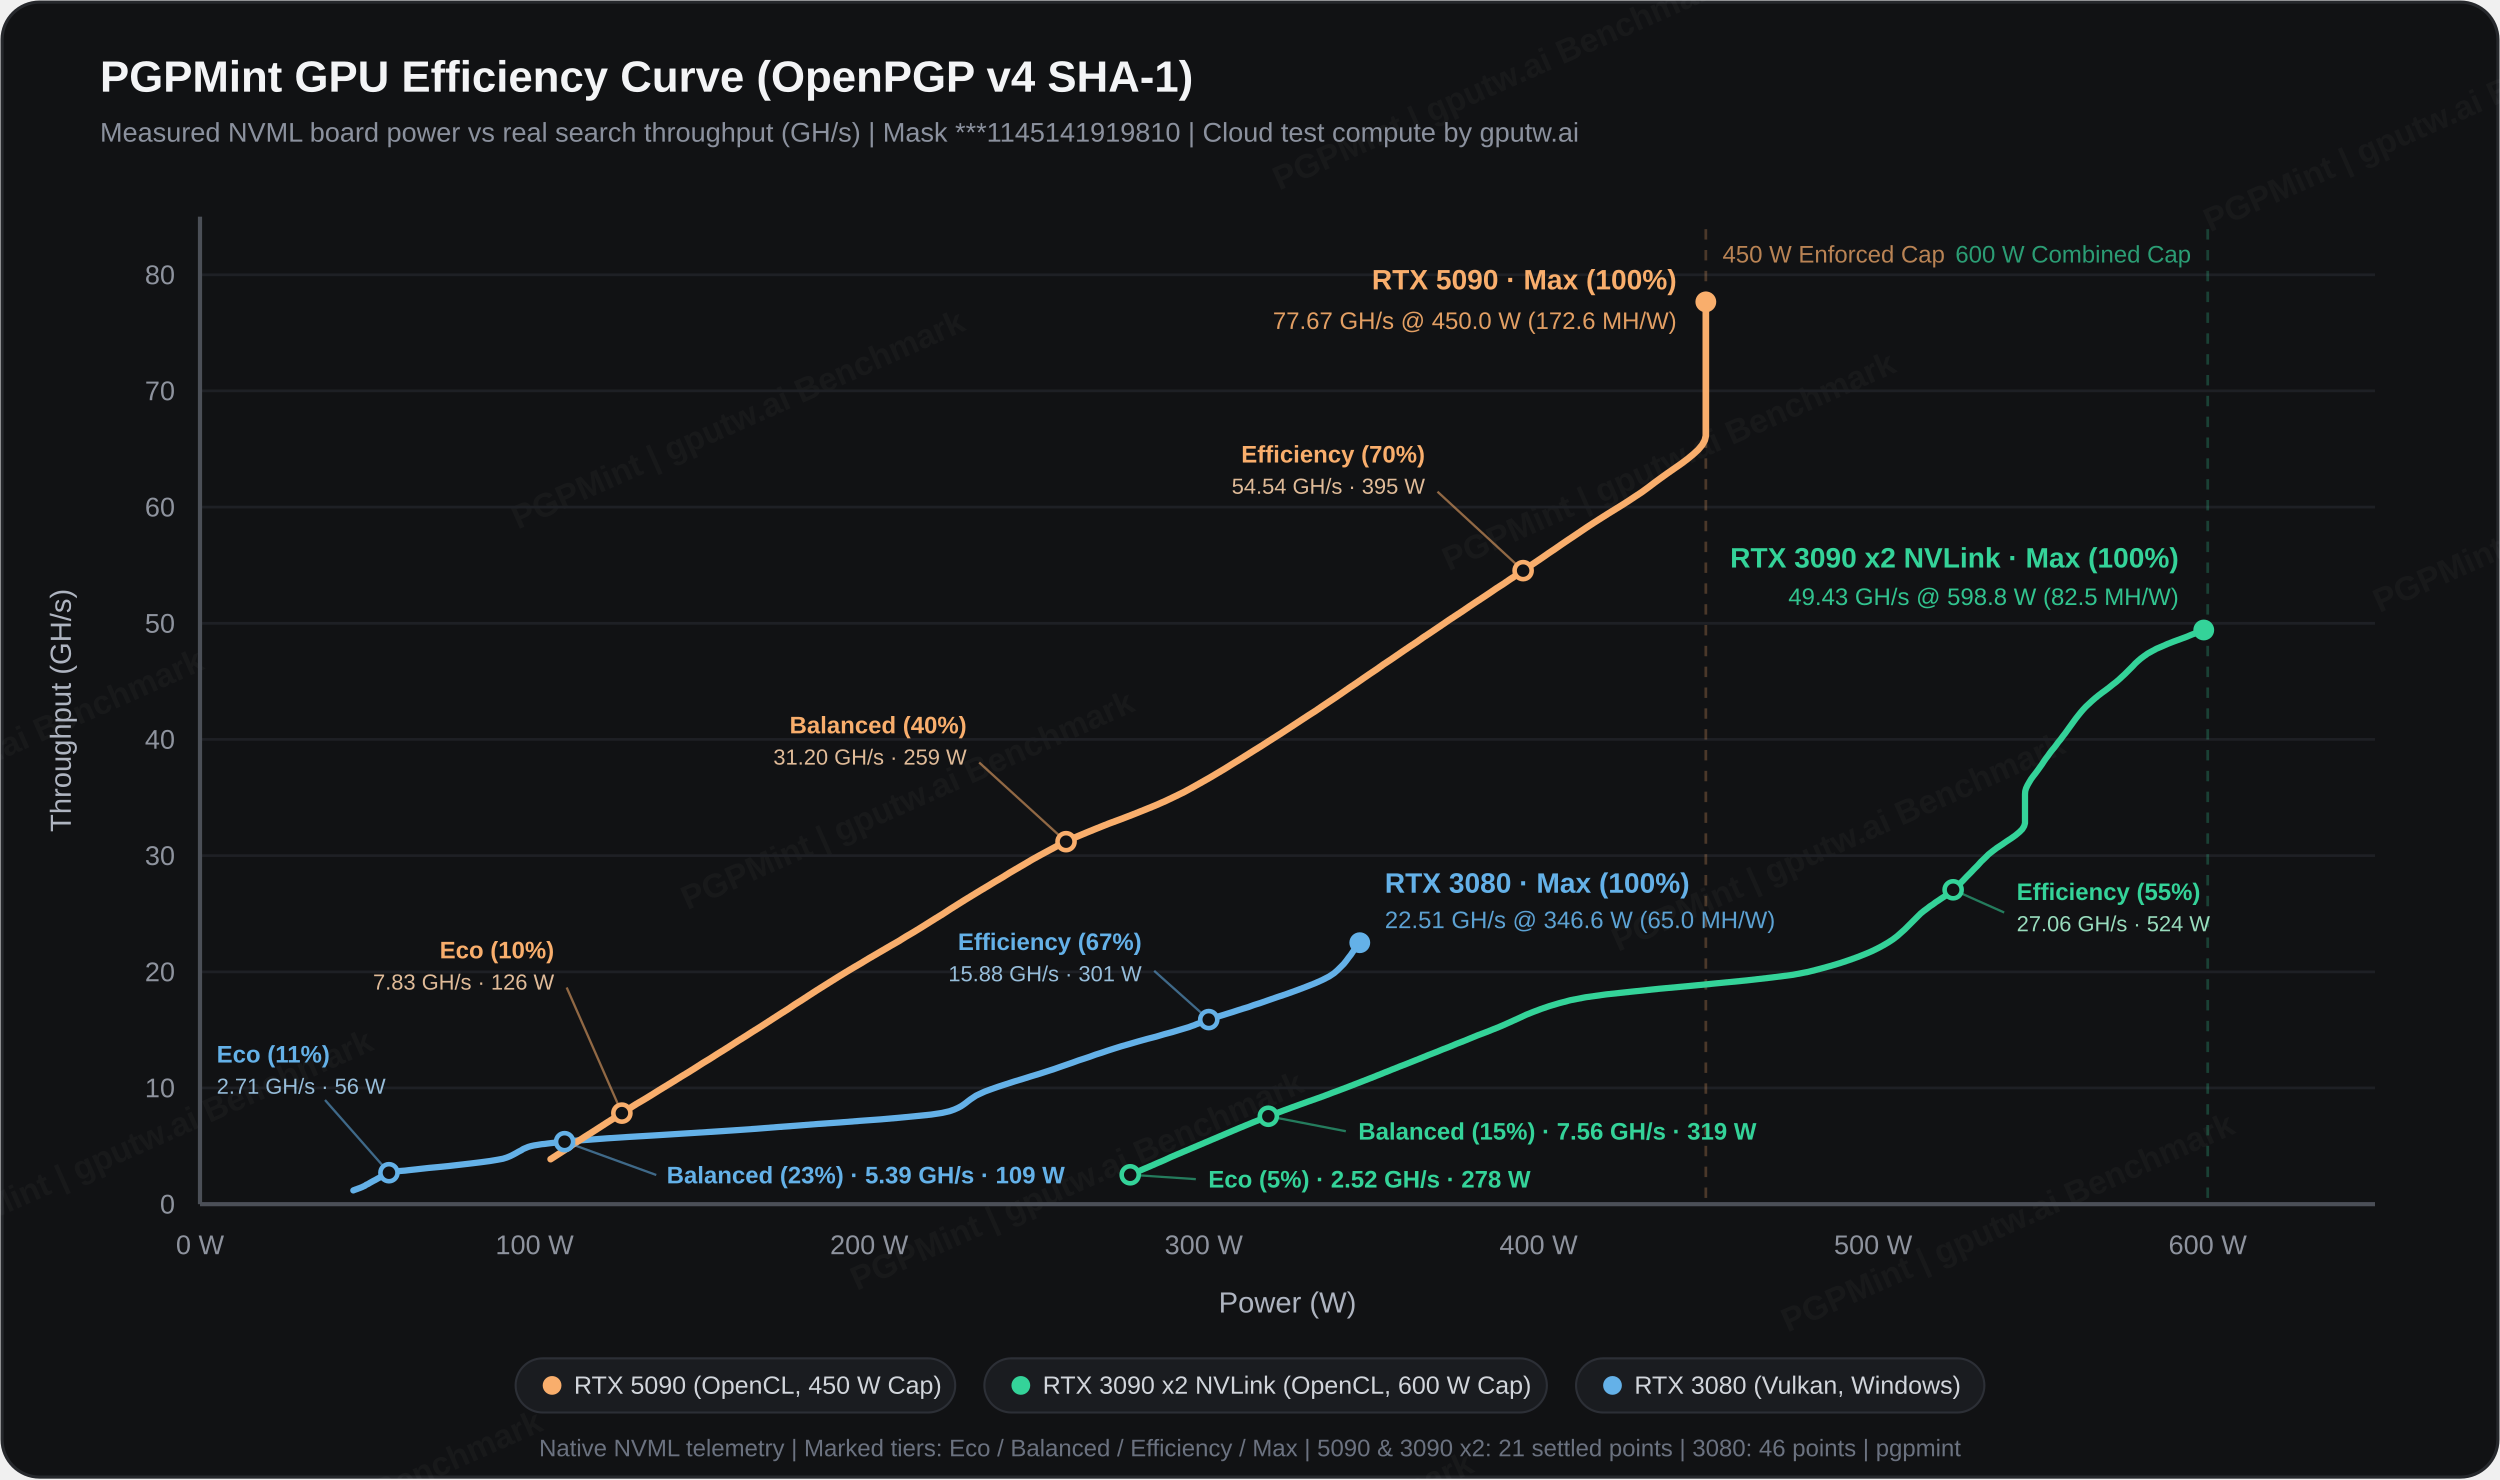
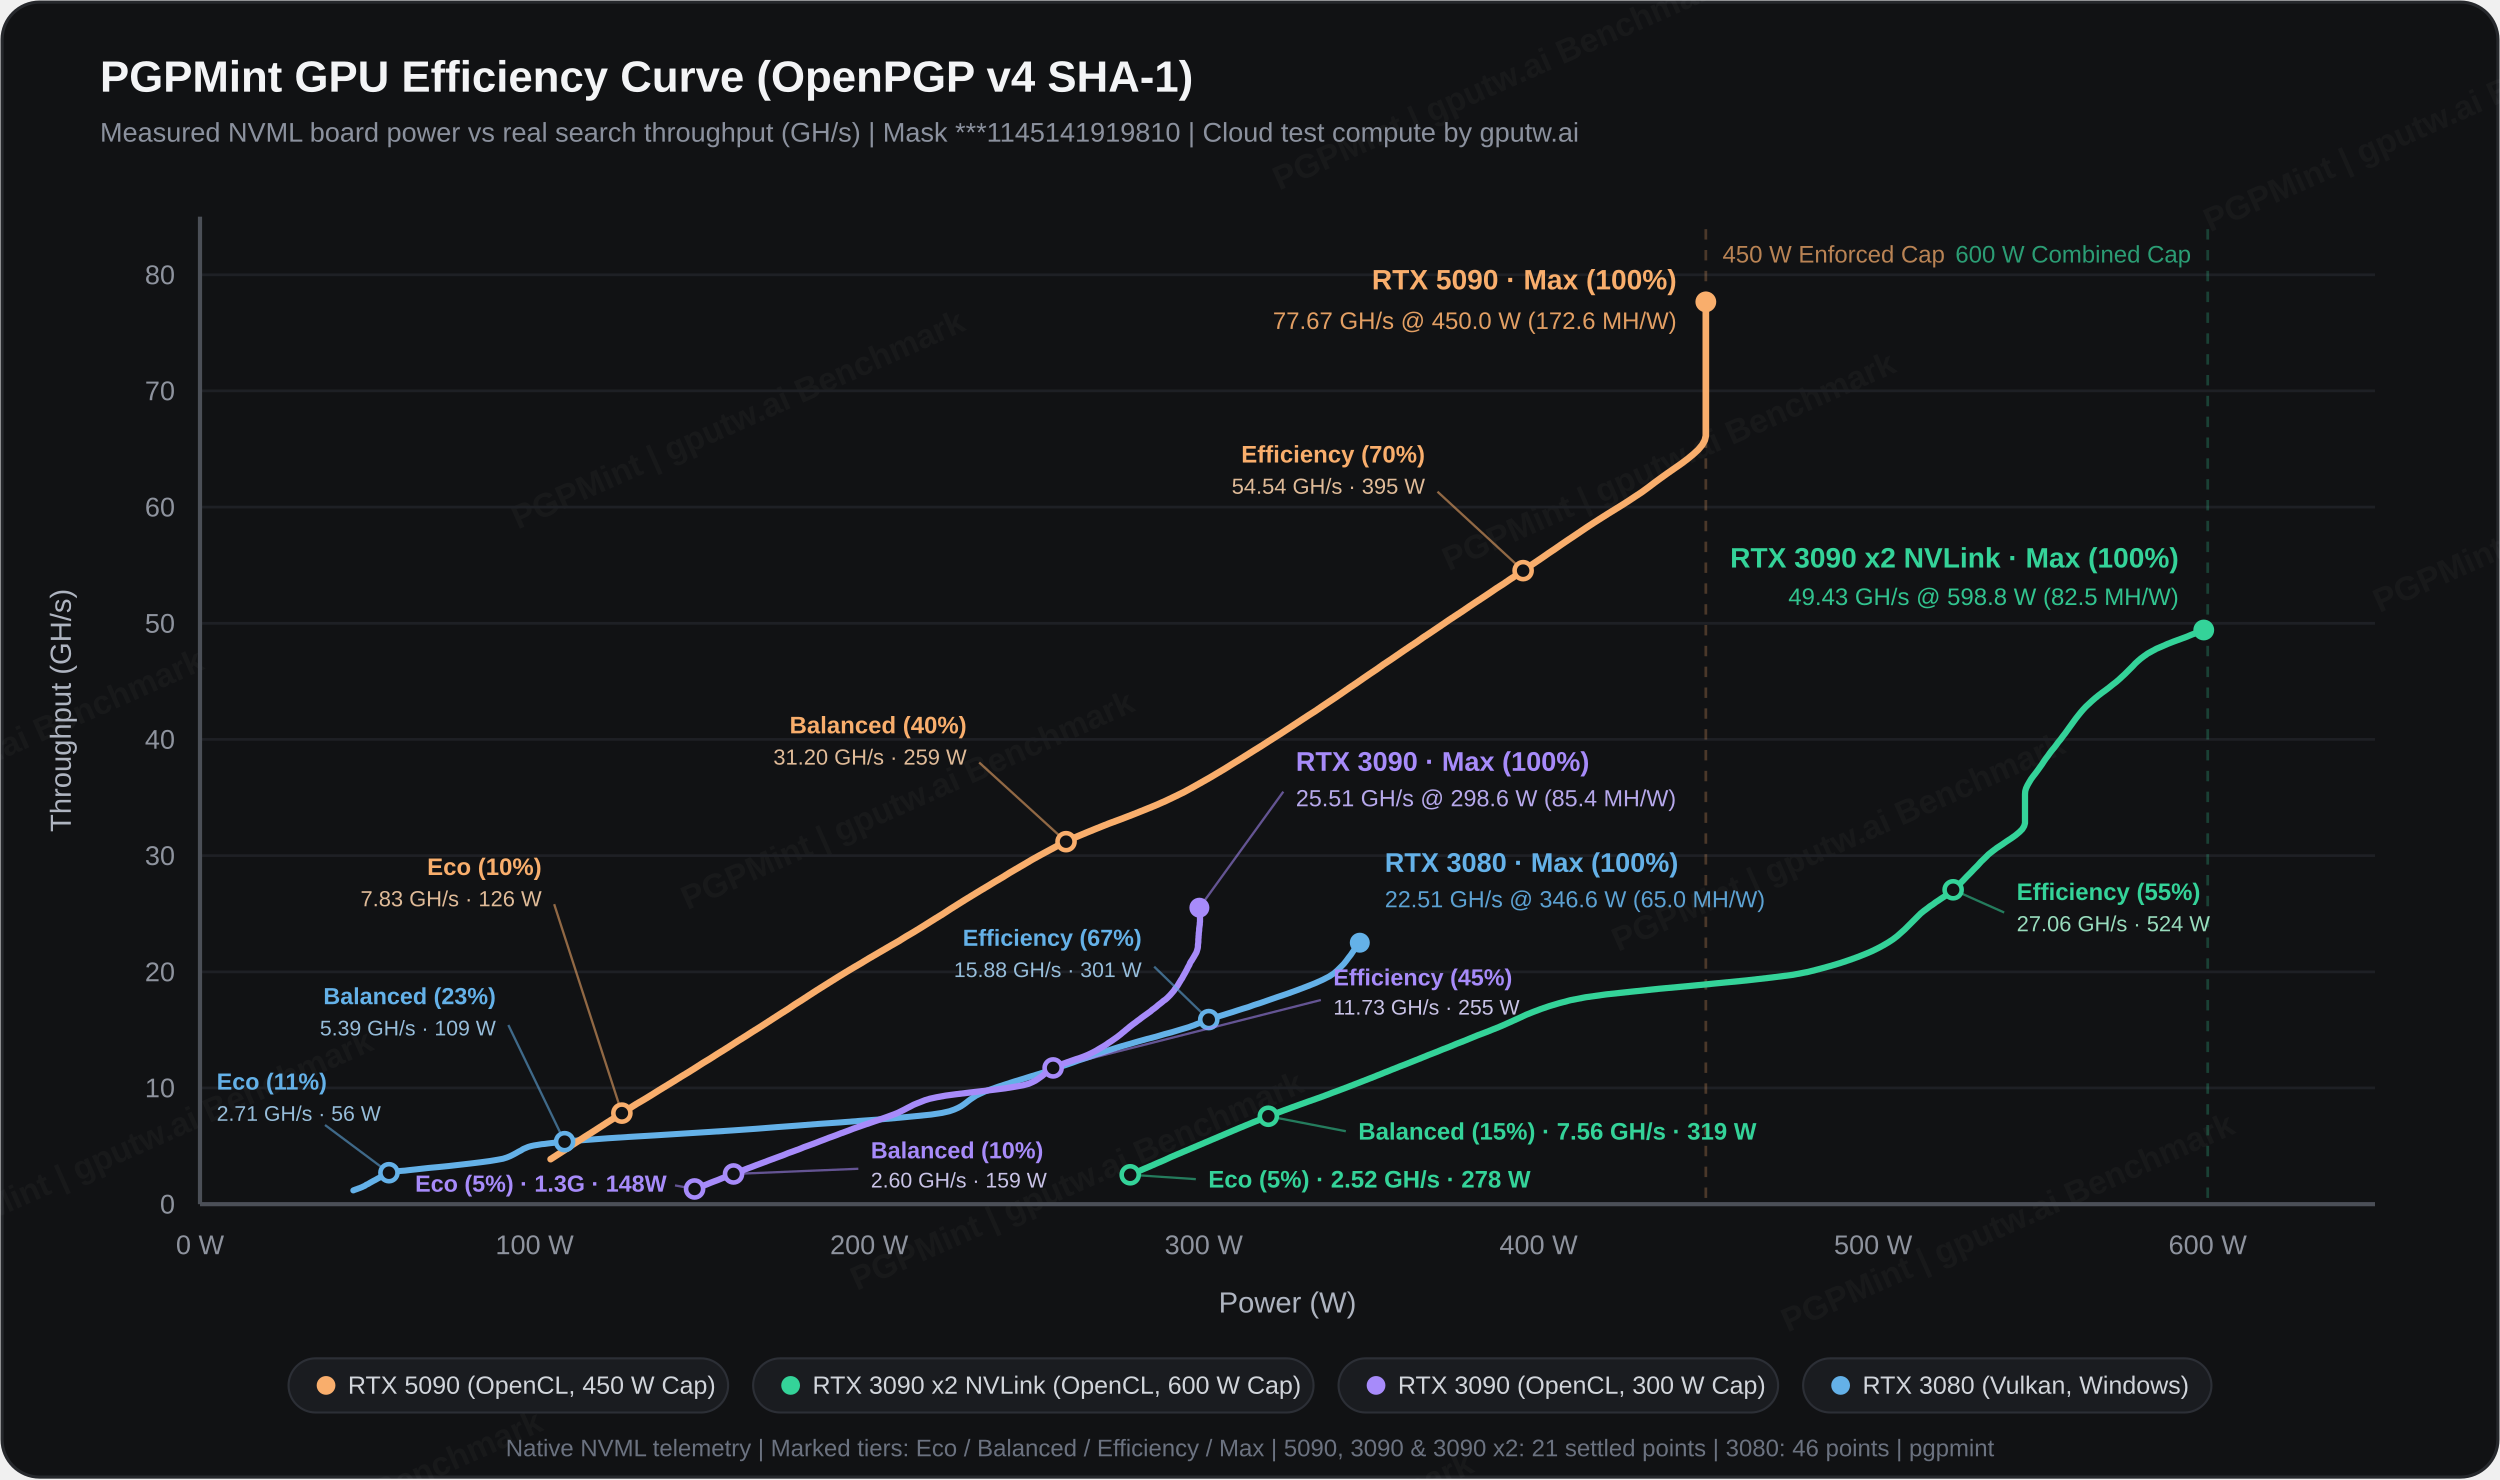
- <svg xmlns="http://www.w3.org/2000/svg" width="1200" height="710" viewBox="0 0 1200 710" role="img" aria-label="PGPMint GPU Efficiency Curve: Power (W) vs Throughput (GH/s) on RTX 5090, RTX 3090 x2 NVLink, and RTX 3080">
+ <svg xmlns="http://www.w3.org/2000/svg" width="1200" height="710" viewBox="0 0 1200 710" role="img" aria-label="PGPMint GPU Efficiency Curve: Power (W) vs Throughput (GH/s) on RTX 5090, RTX 3090 x2 NVLink, RTX 3090, and RTX 3080">
  <defs>
    <style>
      .card { fill: #111214; stroke: #26282C; stroke-width: 1.5; }
      .grid { stroke: #1E2025; stroke-width: 1.3; }
      .axis { stroke: #4B4F57; stroke-width: 2; }
      .title { font: 700 21px "Segoe UI", -apple-system, BlinkMacSystemFont, Arial, sans-serif; fill: #F3F4F6; }
      .subtitle { font: 400 13px "Segoe UI", -apple-system, BlinkMacSystemFont, Arial, sans-serif; fill: #8B919E; }
      .tick { font: 400 13px "Segoe UI", -apple-system, BlinkMacSystemFont, Arial, sans-serif; fill: #8E939E; }
      .axlabel { font: 500 14px "Segoe UI", -apple-system, BlinkMacSystemFont, Arial, sans-serif; fill: #AEB4C0; }
      .end-5090 { font: 700 13.5px "Segoe UI", -apple-system, BlinkMacSystemFont, Arial, sans-serif; fill: #F9AE6C; }
      .end-5090-sub { font: 500 11.5px "Segoe UI", -apple-system, BlinkMacSystemFont, Arial, sans-serif; fill: #F9AE6C; opacity: 0.9; }
-       .end-3090 { font: 700 13.5px "Segoe UI", -apple-system, BlinkMacSystemFont, Arial, sans-serif; fill: #34D399; }
-       .end-3090-sub { font: 500 11.5px "Segoe UI", -apple-system, BlinkMacSystemFont, Arial, sans-serif; fill: #34D399; opacity: 0.92; }
-       .end-3080 { font: 700 13.5px "Segoe UI", -apple-system, BlinkMacSystemFont, Arial, sans-serif; fill: #64B1E8; }
-       .end-3080-sub { font: 500 11.5px "Segoe UI", -apple-system, BlinkMacSystemFont, Arial, sans-serif; fill: #64B1E8; opacity: 0.9; }
+       .end-3090x2 { font: 700 13.5px "Segoe UI", -apple-system, BlinkMacSystemFont, Arial, sans-serif; fill: #34D399; }
+       .end-3090x2-sub { font: 500 11.5px "Segoe UI", -apple-system, BlinkMacSystemFont, Arial, sans-serif; fill: #34D399; opacity: 0.92; }
+       .end-3090 { font: 700 13.0px "Segoe UI", -apple-system, BlinkMacSystemFont, Arial, sans-serif; fill: #A78BFA; }
+       .end-3090-sub { font: 500 11.2px "Segoe UI", -apple-system, BlinkMacSystemFont, Arial, sans-serif; fill: #C4B5FD; opacity: 0.92; }
+       .end-3080 { font: 700 13.0px "Segoe UI", -apple-system, BlinkMacSystemFont, Arial, sans-serif; fill: #64B1E8; }
+       .end-3080-sub { font: 500 11.2px "Segoe UI", -apple-system, BlinkMacSystemFont, Arial, sans-serif; fill: #64B1E8; opacity: 0.9; }
      .tier-5090 { font: 600 11.5px "Segoe UI", -apple-system, BlinkMacSystemFont, Arial, sans-serif; fill: #F9AE6C; }
      .tier-5090-sub { font: 400 10.5px "Segoe UI", -apple-system, BlinkMacSystemFont, Arial, sans-serif; fill: #FCD2AA; opacity: 0.88; }
-       .tier-3090 { font: 600 11.5px "Segoe UI", -apple-system, BlinkMacSystemFont, Arial, sans-serif; fill: #34D399; }
-       .tier-3090-sub { font: 400 10.5px "Segoe UI", -apple-system, BlinkMacSystemFont, Arial, sans-serif; fill: #A7F3D0; opacity: 0.9; }
-       .tier-3080 { font: 600 11.5px "Segoe UI", -apple-system, BlinkMacSystemFont, Arial, sans-serif; fill: #64B1E8; }
-       .tier-3080-sub { font: 400 10.5px "Segoe UI", -apple-system, BlinkMacSystemFont, Arial, sans-serif; fill: #A8D4F5; opacity: 0.88; }
+       .tier-3090x2 { font: 600 11.5px "Segoe UI", -apple-system, BlinkMacSystemFont, Arial, sans-serif; fill: #34D399; }
+       .tier-3090x2-sub { font: 400 10.5px "Segoe UI", -apple-system, BlinkMacSystemFont, Arial, sans-serif; fill: #A7F3D0; opacity: 0.9; }
+       .tier-3090 { font: 600 11.2px "Segoe UI", -apple-system, BlinkMacSystemFont, Arial, sans-serif; fill: #A78BFA; }
+       .tier-3090-sub { font: 400 10.2px "Segoe UI", -apple-system, BlinkMacSystemFont, Arial, sans-serif; fill: #DDD6FE; opacity: 0.9; }
+       .tier-3080 { font: 600 11.2px "Segoe UI", -apple-system, BlinkMacSystemFont, Arial, sans-serif; fill: #64B1E8; }
+       .tier-3080-sub { font: 400 10.2px "Segoe UI", -apple-system, BlinkMacSystemFont, Arial, sans-serif; fill: #A8D4F5; opacity: 0.88; }
      .cap-note-5090 { font: 500 11.5px "Segoe UI", -apple-system, BlinkMacSystemFont, Arial, sans-serif; fill: #F9AE6C; opacity: 0.72; }
-       .cap-note-3090 { font: 500 11.5px "Segoe UI", -apple-system, BlinkMacSystemFont, Arial, sans-serif; fill: #34D399; opacity: 0.72; }
+       .cap-note-3090x2 { font: 500 11.5px "Segoe UI", -apple-system, BlinkMacSystemFont, Arial, sans-serif; fill: #34D399; opacity: 0.72; }
      .pill { fill: #1A1C20; stroke: #2C2F36; stroke-width: 1; }
      .pill-txt { font: 500 12px "Segoe UI", -apple-system, BlinkMacSystemFont, Arial, sans-serif; fill: #D1D5DB; }
      .wm { font: 700 16px "Segoe UI", Arial, sans-serif; fill: #FFFFFF; fill-opacity: 0.03; }
      .footer { font: 400 11.5px "Segoe UI", -apple-system, BlinkMacSystemFont, Arial, sans-serif; fill: #6B7280; }
    </style>
  </defs>
  <rect class="card" x="1" y="1" width="1198" height="708" rx="18" />
  <g transform="rotate(-24 600 355)">
    <text class="wm" x="-80" y="120">PGPMint  |  gputw.ai Benchmark</text>
    <text class="wm" x="-80" y="320">PGPMint  |  gputw.ai Benchmark</text>
    <text class="wm" x="-80" y="520">PGPMint  |  gputw.ai Benchmark</text>
    <text class="wm" x="-80" y="720">PGPMint  |  gputw.ai Benchmark</text>
    <text class="wm" x="320" y="120">PGPMint  |  gputw.ai Benchmark</text>
    <text class="wm" x="320" y="320">PGPMint  |  gputw.ai Benchmark</text>
    <text class="wm" x="320" y="520">PGPMint  |  gputw.ai Benchmark</text>
    <text class="wm" x="320" y="720">PGPMint  |  gputw.ai Benchmark</text>
    <text class="wm" x="720" y="120">PGPMint  |  gputw.ai Benchmark</text>
    <text class="wm" x="720" y="320">PGPMint  |  gputw.ai Benchmark</text>
    <text class="wm" x="720" y="520">PGPMint  |  gputw.ai Benchmark</text>
    <text class="wm" x="720" y="720">PGPMint  |  gputw.ai Benchmark</text>
    <text class="wm" x="1120" y="120">PGPMint  |  gputw.ai Benchmark</text>
    <text class="wm" x="1120" y="320">PGPMint  |  gputw.ai Benchmark</text>
    <text class="wm" x="1120" y="520">PGPMint  |  gputw.ai Benchmark</text>
    <text class="wm" x="1120" y="720">PGPMint  |  gputw.ai Benchmark</text>
  </g>
  <text class="title" x="48" y="44">PGPMint GPU Efficiency Curve (OpenPGP v4 SHA-1)</text>
  <text class="subtitle" x="48" y="68">Measured NVML board power vs real search throughput (GH/s)  |  Mask ***1145141919810  |  Cloud test compute by gputw.ai</text>
  <text class="tick" x="84.0" y="582.5" text-anchor="end">0</text>
  <line class="grid" x1="96.0" y1="522.2" x2="1140.0" y2="522.2" />
  <text class="tick" x="84.0" y="526.7" text-anchor="end">10</text>
  <line class="grid" x1="96.0" y1="466.5" x2="1140.0" y2="466.5" />
  <text class="tick" x="84.0" y="471.0" text-anchor="end">20</text>
  <line class="grid" x1="96.0" y1="410.7" x2="1140.0" y2="410.7" />
  <text class="tick" x="84.0" y="415.2" text-anchor="end">30</text>
  <line class="grid" x1="96.0" y1="354.9" x2="1140.0" y2="354.9" />
  <text class="tick" x="84.0" y="359.4" text-anchor="end">40</text>
  <line class="grid" x1="96.0" y1="299.2" x2="1140.0" y2="299.2" />
  <text class="tick" x="84.0" y="303.7" text-anchor="end">50</text>
  <line class="grid" x1="96.0" y1="243.4" x2="1140.0" y2="243.4" />
  <text class="tick" x="84.0" y="247.9" text-anchor="end">60</text>
  <line class="grid" x1="96.0" y1="187.6" x2="1140.0" y2="187.6" />
  <text class="tick" x="84.0" y="192.1" text-anchor="end">70</text>
  <line class="grid" x1="96.0" y1="131.9" x2="1140.0" y2="131.9" />
  <text class="tick" x="84.0" y="136.4" text-anchor="end">80</text>
  <line class="axis" x1="96.0" y1="104.0" x2="96.0" y2="578.0" />
  <line class="axis" x1="96.0" y1="578.0" x2="1140.0" y2="578.0" />
  <text class="tick" x="96.0" y="602.0" text-anchor="middle">0 W</text>
  <text class="tick" x="256.6" y="602.0" text-anchor="middle">100 W</text>
  <text class="tick" x="417.2" y="602.0" text-anchor="middle">200 W</text>
  <text class="tick" x="577.8" y="602.0" text-anchor="middle">300 W</text>
  <text class="tick" x="738.5" y="602.0" text-anchor="middle">400 W</text>
  <text class="tick" x="899.1" y="602.0" text-anchor="middle">500 W</text>
  <text class="tick" x="1059.7" y="602.0" text-anchor="middle">600 W</text>
  <text class="axlabel" x="34" y="341.0" text-anchor="middle" transform="rotate(-90 34 341.0)">Throughput (GH/s)</text>
  <text class="axlabel" x="618.0" y="630.0" text-anchor="middle">Power (W)</text>
  <line x1="818.8" y1="110.0" x2="818.8" y2="578.0" stroke="#F9AE6C" stroke-opacity="0.25" stroke-width="1.3" stroke-dasharray="5,5" />
  <text class="cap-note-5090" x="826.8" y="126.0">450 W Enforced Cap</text>
  <line x1="1059.7" y1="110.0" x2="1059.7" y2="578.0" stroke="#34D399" stroke-opacity="0.25" stroke-width="1.3" stroke-dasharray="5,5" />
-   <text class="cap-note-3090" x="1051.7" y="126.0" text-anchor="end">600 W Combined Cap</text>
-   <polyline fill="none" stroke="#64B1E8" stroke-width="3.0" stroke-linecap="round" stroke-linejoin="round" points="169.6,571.4 170.0,571.2 170.4,571.1 170.8,570.9 171.2,570.8 171.5,570.7 171.9,570.5 172.3,570.4 172.8,570.2 173.3,570.0 173.8,569.8 174.4,569.5 175.1,569.2 175.8,568.7 176.7,568.3 177.5,567.8 178.4,567.3 179.3,566.8 180.1,566.4 180.8,566.0 181.5,565.6 182.1,565.3 182.6,565.0 183.1,564.7 183.5,564.4 184.0,564.1 184.4,563.8 184.9,563.5 185.4,563.3 186.0,563.1 186.7,562.9 187.5,562.7 188.4,562.5 189.4,562.4 190.4,562.3 191.7,562.1 193.0,562.0 194.4,561.9 196.0,561.7 197.8,561.5 199.7,561.3 202.3,561.0 205.9,560.6 210.3,560.2 215.3,559.7 220.5,559.1 225.7,558.5 230.6,557.9 235.1,557.3 238.7,556.7 241.4,556.2 243.3,555.6 245.0,554.9 246.4,554.2 247.7,553.5 248.9,552.8 250.1,552.2 251.2,551.5 252.4,551.0 253.6,550.5 255.0,550.1 256.4,549.8 257.7,549.6 258.9,549.4 260.1,549.2 261.4,549.1 262.8,548.9 264.4,548.7 266.3,548.5 268.5,548.3 271.0,548.0 275.3,547.6 282.3,547.1 291.4,546.4 302.2,545.7 314.1,545.0 326.7,544.2 339.4,543.4 351.7,542.6 363.1,541.8 373.1,541.0 382.6,540.3 392.6,539.5 402.8,538.8 412.9,538.0 422.7,537.3 431.8,536.5 440.0,535.7 446.9,535.0 452.2,534.2 455.7,533.4 458.0,532.6 459.8,531.8 461.3,531.0 462.5,530.2 463.6,529.4 464.6,528.6 465.8,527.7 467.0,526.9 468.5,525.9 470.4,525.0 472.8,523.9 475.8,522.8 479.2,521.6 482.9,520.4 486.9,519.1 490.9,517.9 495.0,516.6 499.0,515.4 502.7,514.2 506.1,513.1 509.2,512.0 512.1,511.0 515.0,510.0 517.7,509.0 520.5,508.1 523.2,507.2 525.9,506.2 528.8,505.3 531.7,504.3 534.8,503.3 538.3,502.2 542.2,501.1 546.3,499.9 550.6,498.7 554.9,497.6 558.9,496.4 562.7,495.4 566.0,494.4 568.7,493.6 570.7,493.0 572.0,492.5 573.2,492.1 574.1,491.7 574.9,491.4 575.7,491.1 576.4,490.9 577.2,490.6 578.0,490.2 579.0,489.9 580.2,489.4 581.7,488.9 583.3,488.4 585.1,487.8 587.1,487.2 589.3,486.5 591.6,485.8 594.0,485.0 596.5,484.2 599.2,483.4 601.9,482.4 605.1,481.4 608.8,480.1 613.1,478.6 617.6,477.1 622.3,475.4 626.8,473.7 631.1,472.0 634.9,470.3 638.0,468.7 640.4,467.1 642.1,465.6 643.6,464.1 645.0,462.7 646.2,461.2 647.3,459.7 648.4,458.3 649.4,456.8 650.4,455.4 651.5,453.9 652.7,452.5" />
+   <text class="cap-note-3090x2" x="1051.7" y="126.0" text-anchor="end">600 W Combined Cap</text>
+   <polyline fill="none" stroke="#64B1E8" stroke-width="2.9" stroke-linecap="round" stroke-linejoin="round" points="169.6,571.4 170.0,571.2 170.4,571.1 170.8,570.9 171.2,570.8 171.5,570.7 171.9,570.5 172.3,570.4 172.8,570.2 173.3,570.0 173.8,569.8 174.4,569.5 175.1,569.2 175.8,568.7 176.7,568.3 177.5,567.8 178.4,567.3 179.3,566.8 180.1,566.4 180.8,566.0 181.5,565.6 182.1,565.3 182.6,565.0 183.1,564.7 183.5,564.4 184.0,564.1 184.4,563.8 184.9,563.5 185.4,563.3 186.0,563.1 186.7,562.9 187.5,562.7 188.4,562.5 189.4,562.4 190.4,562.3 191.7,562.1 193.0,562.0 194.4,561.9 196.0,561.7 197.8,561.5 199.7,561.3 202.3,561.0 205.9,560.6 210.3,560.2 215.3,559.7 220.5,559.1 225.7,558.5 230.6,557.9 235.1,557.3 238.7,556.7 241.4,556.2 243.3,555.6 245.0,554.9 246.4,554.2 247.7,553.5 248.9,552.8 250.1,552.2 251.2,551.5 252.4,551.0 253.6,550.5 255.0,550.1 256.4,549.8 257.7,549.6 258.9,549.4 260.1,549.2 261.4,549.1 262.8,548.9 264.4,548.7 266.3,548.5 268.5,548.3 271.0,548.0 275.3,547.6 282.3,547.1 291.4,546.4 302.2,545.7 314.1,545.0 326.7,544.2 339.4,543.4 351.7,542.6 363.1,541.8 373.1,541.0 382.6,540.3 392.6,539.5 402.8,538.8 412.9,538.0 422.7,537.3 431.8,536.5 440.0,535.7 446.9,535.0 452.2,534.2 455.7,533.4 458.0,532.6 459.8,531.8 461.3,531.0 462.5,530.2 463.6,529.4 464.6,528.6 465.8,527.7 467.0,526.9 468.5,525.9 470.4,525.0 472.8,523.9 475.8,522.8 479.2,521.6 482.9,520.4 486.9,519.1 490.9,517.9 495.0,516.6 499.0,515.4 502.7,514.2 506.1,513.1 509.2,512.0 512.1,511.0 515.0,510.0 517.7,509.0 520.5,508.1 523.2,507.2 525.9,506.2 528.8,505.3 531.7,504.3 534.8,503.3 538.3,502.2 542.2,501.1 546.3,499.9 550.6,498.7 554.9,497.6 558.9,496.4 562.7,495.4 566.0,494.4 568.7,493.6 570.7,493.0 572.0,492.5 573.2,492.1 574.1,491.7 574.9,491.4 575.7,491.1 576.4,490.9 577.2,490.6 578.0,490.2 579.0,489.9 580.2,489.4 581.7,488.9 583.3,488.4 585.1,487.8 587.1,487.2 589.3,486.5 591.6,485.8 594.0,485.0 596.5,484.2 599.2,483.4 601.9,482.4 605.1,481.4 608.8,480.1 613.1,478.6 617.6,477.1 622.3,475.4 626.8,473.7 631.1,472.0 634.9,470.3 638.0,468.7 640.4,467.1 642.1,465.6 643.6,464.1 645.0,462.7 646.2,461.2 647.3,459.7 648.4,458.3 649.4,456.8 650.4,455.4 651.5,453.9 652.7,452.5" />
+   <polyline fill="none" stroke="#A78BFA" stroke-width="3.0" stroke-linecap="round" stroke-linejoin="round" points="333.4,570.7 335.2,570.0 337.1,569.3 339.0,568.6 340.9,567.8 342.7,567.1 344.6,566.4 346.5,565.6 348.4,564.9 350.2,564.2 352.1,563.5 354.0,562.8 355.8,562.1 357.7,561.3 359.5,560.6 361.4,559.9 363.2,559.2 365.1,558.5 367.0,557.8 368.8,557.1 370.7,556.4 372.6,555.7 374.5,555.0 376.4,554.3 378.3,553.5 380.3,552.8 382.2,552.1 384.1,551.4 386.0,550.6 388.0,549.9 389.9,549.2 391.8,548.5 393.8,547.7 395.7,547.0 397.7,546.2 399.7,545.5 401.6,544.8 403.6,544.0 405.6,543.3 407.5,542.6 409.5,541.8 411.5,541.1 413.5,540.4 415.5,539.7 417.6,539.0 419.6,538.3 421.6,537.6 423.6,536.9 425.6,536.2 427.5,535.5 429.4,534.8 431.1,534.1 432.7,533.3 434.1,532.6 435.6,531.8 437.0,531.1 438.5,530.3 440.2,529.6 442.0,528.9 444.0,528.1 446.3,527.4 449.5,526.7 453.9,525.9 459.1,525.2 464.9,524.5 470.9,523.8 476.8,523.1 482.4,522.4 487.3,521.6 491.2,520.9 493.8,520.2 495.6,519.4 497.0,518.7 498.2,517.9 499.3,517.1 500.3,516.4 501.2,515.6 502.1,514.8 503.1,514.1 504.2,513.3 505.5,512.6 507.0,511.9 508.7,511.2 510.6,510.5 512.5,509.8 514.5,509.1 516.5,508.4 518.4,507.8 520.3,507.1 522.0,506.4 523.5,505.7 524.9,505.0 526.2,504.3 527.5,503.5 528.7,502.8 529.9,502.1 531.0,501.4 532.1,500.6 533.2,499.9 534.2,499.2 535.2,498.5 536.2,497.8 537.1,497.1 538.0,496.4 538.8,495.7 539.7,495.0 540.5,494.3 541.4,493.6 542.2,492.9 543.1,492.2 544.0,491.5 545.0,490.8 546.0,490.0 547.0,489.3 548.0,488.5 549.1,487.7 550.1,487.0 551.2,486.2 552.2,485.5 553.1,484.7 554.1,484.0 555.0,483.3 555.9,482.5 556.8,481.8 557.7,481.1 558.5,480.4 559.4,479.8 560.2,479.1 560.9,478.4 561.6,477.7 562.3,476.9 562.9,476.2 563.5,475.5 564.0,474.7 564.6,474.0 565.1,473.3 565.6,472.5 566.0,471.8 566.5,471.0 566.9,470.3 567.4,469.6 567.8,468.8 568.2,468.1 568.6,467.4 569.0,466.7 569.4,465.9 569.8,465.2 570.1,464.5 570.5,463.8 570.9,463.1 571.2,462.3 571.6,461.6 572.1,460.9 572.5,460.2 573.0,459.4 573.4,458.7 573.8,458.0 574.2,457.3 574.5,456.5 574.7,455.8 574.9,455.1 575.0,454.4 575.0,453.6 575.1,452.9 575.2,452.2 575.2,451.5 575.2,450.8 575.3,450.1 575.3,449.4 575.4,448.7 575.4,448.0 575.5,447.3 575.6,446.6 575.6,445.8 575.7,445.1 575.8,444.4 575.9,443.8 575.9,443.1 576.0,442.4 576.0,441.8 576.0,441.2 576.0,440.6 576.0,440.0 576.0,439.5 576.0,438.9 576.0,438.4 576.0,437.9 576.0,437.3 576.0,436.8 576.0,436.3 576.0,435.7" />
  <polyline fill="none" stroke="#34D399" stroke-width="3.0" stroke-linecap="round" stroke-linejoin="round" points="542.5,563.9 545.8,562.5 549.0,561.1 552.3,559.7 555.5,558.3 558.8,556.9 562.0,555.4 565.3,554.0 568.6,552.6 571.9,551.2 575.2,549.8 578.5,548.4 581.8,547.0 585.1,545.6 588.4,544.2 591.7,542.8 595.0,541.4 598.4,540.0 601.8,538.6 605.3,537.2 608.8,535.8 612.5,534.4 616.2,533.0 620.0,531.6 623.9,530.2 627.8,528.8 631.8,527.4 635.7,526.0 639.6,524.5 643.4,523.1 647.1,521.7 650.7,520.3 654.3,518.9 657.9,517.5 661.4,516.1 664.9,514.7 668.4,513.3 671.9,511.9 675.3,510.6 678.8,509.2 682.3,507.8 685.7,506.4 689.1,505.1 692.5,503.7 695.9,502.4 699.2,501.0 702.6,499.7 706.0,498.3 709.4,496.9 712.9,495.6 716.4,494.2 719.9,492.8 723.1,491.4 726.2,490.0 729.3,488.6 732.5,487.1 736.0,485.7 739.7,484.3 743.8,482.9 748.5,481.5 753.8,480.1 761.0,478.7 771.0,477.3 783.1,476.0 796.5,474.6 810.7,473.3 824.9,471.9 838.3,470.6 850.5,469.2 860.6,467.9 867.9,466.5 873.4,465.1 878.5,463.7 883.2,462.3 887.4,460.9 891.3,459.5 894.9,458.1 898.2,456.7 901.1,455.3 903.9,453.8 906.3,452.4 908.6,450.9 910.7,449.3 912.5,447.7 914.3,446.1 915.9,444.5 917.5,442.9 919.0,441.4 920.5,439.9 921.9,438.5 923.5,437.2 925.0,436.1 926.4,435.0 927.8,434.1 929.1,433.1 930.5,432.2 931.8,431.3 933.2,430.4 934.6,429.4 936.0,428.3 937.5,427.1 939.1,425.8 940.7,424.2 942.3,422.6 944.0,420.8 945.8,419.0 947.5,417.2 949.3,415.4 951.0,413.5 952.8,411.8 954.5,410.1 956.4,408.6 958.5,407.0 960.8,405.5 963.1,403.9 965.4,402.4 967.5,400.9 969.3,399.4 970.7,398.0 971.6,396.5 972.0,395.1 972.0,393.7 972.0,392.2 972.0,390.9 972.0,389.5 972.0,388.1 972.0,386.8 972.0,385.4 972.0,384.0 972.0,382.7 972.0,381.3 972.1,379.8 972.5,378.4 973.2,376.9 974.0,375.5 974.9,374.0 976.0,372.5 977.1,371.1 978.2,369.6 979.2,368.2 980.2,366.8 981.1,365.4 982.0,364.1 983.0,362.8 983.9,361.5 984.9,360.2 986.0,358.9 987.0,357.6 988.0,356.2 989.1,354.9 990.1,353.5 991.2,352.1 992.2,350.7 993.2,349.3 994.3,347.8 995.3,346.4 996.4,344.9 997.5,343.5 998.7,342.0 999.9,340.6 1001.2,339.2 1002.6,337.9 1004.1,336.5 1005.7,335.1 1007.3,333.8 1009.0,332.5 1010.8,331.2 1012.5,329.9 1014.1,328.6 1015.8,327.3 1017.3,326.0 1018.7,324.7 1020.0,323.5 1021.3,322.2 1022.5,321.0 1023.7,319.8 1024.9,318.5 1026.2,317.3 1027.6,316.1 1029.2,314.9 1030.9,313.7 1032.9,312.6 1035.1,311.4 1037.7,310.3 1040.4,309.1 1043.2,308.0 1046.2,306.9 1049.2,305.8 1052.1,304.6 1055.0,303.5 1057.8,302.4" />
  <polyline fill="none" stroke="#F9AE6C" stroke-width="3.2" stroke-linecap="round" stroke-linejoin="round" points="264.3,556.4 267.7,554.2 271.1,552.0 274.5,549.7 277.9,547.5 281.3,545.3 284.8,543.1 288.2,540.9 291.6,538.7 295.1,536.5 298.5,534.3 302.0,532.1 305.5,529.9 309.1,527.8 312.7,525.6 316.2,523.4 319.8,521.2 323.4,519.0 326.9,516.8 330.4,514.7 333.9,512.5 337.3,510.3 340.8,508.2 344.2,506.0 347.6,503.9 350.9,501.8 354.3,499.6 357.7,497.5 361.1,495.3 364.5,493.2 367.9,491.0 371.3,488.8 374.7,486.6 378.2,484.4 381.6,482.1 385.1,479.9 388.6,477.6 392.0,475.4 395.5,473.2 399.0,471.0 402.5,468.8 406.1,466.6 409.6,464.5 413.2,462.4 416.8,460.2 420.4,458.1 424.0,456.0 427.6,453.9 431.3,451.8 434.8,449.6 438.4,447.5 442.0,445.3 445.5,443.1 449.0,440.9 452.6,438.7 456.1,436.4 459.6,434.2 463.1,432.0 466.7,429.8 470.3,427.6 474.0,425.4 477.6,423.2 481.2,421.1 484.7,418.9 488.3,416.8 491.9,414.7 495.6,412.5 499.4,410.4 503.3,408.3 507.4,406.1 511.7,404.0 516.4,401.8 521.4,399.7 526.8,397.5 532.3,395.3 538.0,393.2 543.7,391.0 549.2,388.8 554.6,386.6 559.6,384.4 564.2,382.2 568.5,380.1 572.7,377.8 576.6,375.6 580.5,373.4 584.2,371.2 587.9,369.0 591.4,366.8 595.0,364.6 598.5,362.4 602.0,360.2 605.4,358.1 608.8,355.9 612.1,353.8 615.4,351.7 618.6,349.6 621.8,347.5 625.0,345.4 628.2,343.3 631.5,341.2 634.7,339.0 638.0,336.8 641.3,334.6 644.5,332.4 647.8,330.1 651.1,327.9 654.4,325.6 657.6,323.4 660.9,321.2 664.1,318.9 667.3,316.8 670.5,314.6 673.7,312.4 676.8,310.3 680.0,308.2 683.1,306.0 686.3,303.9 689.4,301.8 692.5,299.7 695.7,297.5 698.9,295.4 702.1,293.3 705.3,291.1 708.6,288.9 711.8,286.8 715.1,284.6 718.3,282.4 721.6,280.3 724.8,278.1 728.0,276.0 731.1,273.9 734.3,271.7 737.3,269.7 740.4,267.6 743.4,265.5 746.4,263.5 749.4,261.4 752.5,259.3 755.5,257.3 758.6,255.2 761.7,253.1 764.9,251.0 768.2,248.9 771.5,246.8 774.9,244.7 778.3,242.6 781.6,240.5 784.9,238.3 788.1,236.2 791.1,234.0 794.0,231.8 797.0,229.6 800.2,227.3 803.5,225.0 806.8,222.7 809.9,220.4 812.7,218.1 815.2,215.8 817.1,213.5 818.3,211.3 818.8,209.2 818.8,207.1 818.8,205.1 818.8,203.1 818.8,201.2 818.8,199.3 818.8,197.4 818.8,195.5 818.8,193.7 818.8,191.8 818.8,189.9 818.8,188.1 818.8,186.3 818.8,184.5 818.8,182.8 818.8,181.0 818.8,179.2 818.8,177.4 818.8,175.5 818.8,173.5 818.8,171.4 818.8,169.1 818.8,166.7 818.8,164.1 818.8,161.5 818.8,158.7 818.8,155.9 818.8,153.1 818.8,150.3 818.8,147.6 818.8,144.9" />
  <circle cx="818.8" cy="144.9" r="5.0" fill="#F9AE6C" />
  <text class="end-5090" x="804.8" y="138.9" text-anchor="end">RTX 5090 · Max (100%)</text>
  <text class="end-5090-sub" x="804.8" y="157.9" text-anchor="end">77.67 GH/s @ 450.0 W (172.6 MH/W)</text>
  <circle cx="1057.8" cy="302.4" r="5.0" fill="#34D399" />
-   <text class="end-3090" x="1045.8" y="272.4" text-anchor="end">RTX 3090 x2 NVLink · Max (100%)</text>
-   <text class="end-3090-sub" x="1045.8" y="290.4" text-anchor="end">49.43 GH/s @ 598.8 W (82.5 MH/W)</text>
-   <circle cx="652.7" cy="452.5" r="5.0" fill="#64B1E8" />
-   <text class="end-3080" x="664.7" y="428.5" text-anchor="start">RTX 3080 · Max (100%)</text>
-   <text class="end-3080-sub" x="664.7" y="445.5" text-anchor="start">22.51 GH/s @ 346.6 W (65.0 MH/W)</text>
-   <line x1="298.5" y1="534.3" x2="272.0" y2="474.0" stroke="#F9AE6C" stroke-opacity="0.55" stroke-width="1.1" />
+   <text class="end-3090x2" x="1045.8" y="272.4" text-anchor="end">RTX 3090 x2 NVLink · Max (100%)</text>
+   <text class="end-3090x2-sub" x="1045.8" y="290.4" text-anchor="end">49.43 GH/s @ 598.8 W (82.5 MH/W)</text>
+   <line x1="575.7" y1="435.7" x2="616.0" y2="380.0" stroke="#A78BFA" stroke-opacity="0.55" stroke-width="1.1" />
+   <circle cx="575.7" cy="435.7" r="4.8" fill="#A78BFA" />
+   <text class="end-3090" x="622.0" y="370.0" text-anchor="start">RTX 3090 · Max (100%)</text>
+   <text class="end-3090-sub" x="622.0" y="387.0" text-anchor="start">25.51 GH/s @ 298.6 W (85.4 MH/W)</text>
+   <circle cx="652.7" cy="452.5" r="4.8" fill="#64B1E8" />
+   <text class="end-3080" x="664.7" y="418.5" text-anchor="start">RTX 3080 · Max (100%)</text>
+   <text class="end-3080-sub" x="664.7" y="435.5" text-anchor="start">22.51 GH/s @ 346.6 W (65.0 MH/W)</text>
+   <line x1="298.5" y1="534.3" x2="266.0" y2="434.0" stroke="#F9AE6C" stroke-opacity="0.55" stroke-width="1.1" />
  <circle cx="298.5" cy="534.3" r="4.1" fill="#111214" stroke="#F9AE6C" stroke-width="2.2" />
-   <text class="tier-5090" x="266.0" y="460.0" text-anchor="end">Eco (10%)</text>
-   <text class="tier-5090-sub" x="266.0" y="475.0" text-anchor="end">7.83 GH/s · 126 W</text>
+   <text class="tier-5090" x="260.0" y="420.0" text-anchor="end">Eco (10%)</text>
+   <text class="tier-5090-sub" x="260.0" y="435.0" text-anchor="end">7.83 GH/s · 126 W</text>
  <line x1="511.7" y1="404.0" x2="470.0" y2="366.0" stroke="#F9AE6C" stroke-opacity="0.55" stroke-width="1.1" />
  <circle cx="511.7" cy="404.0" r="4.1" fill="#111214" stroke="#F9AE6C" stroke-width="2.2" />
  <text class="tier-5090" x="464.0" y="352.0" text-anchor="end">Balanced (40%)</text>
  <text class="tier-5090-sub" x="464.0" y="367.0" text-anchor="end">31.20 GH/s · 259 W</text>
  <line x1="731.1" y1="273.9" x2="690.0" y2="236.0" stroke="#F9AE6C" stroke-opacity="0.55" stroke-width="1.1" />
  <circle cx="731.1" cy="273.9" r="4.1" fill="#111214" stroke="#F9AE6C" stroke-width="2.2" />
  <text class="tier-5090" x="684.0" y="222.0" text-anchor="end">Efficiency (70%)</text>
  <text class="tier-5090-sub" x="684.0" y="237.0" text-anchor="end">54.54 GH/s · 395 W</text>
-   <line x1="186.7" y1="562.9" x2="156.0" y2="528.0" stroke="#64B1E8" stroke-opacity="0.55" stroke-width="1.1" />
+   <line x1="186.7" y1="562.9" x2="156.0" y2="540.0" stroke="#64B1E8" stroke-opacity="0.55" stroke-width="1.1" />
  <circle cx="186.7" cy="562.9" r="4.1" fill="#111214" stroke="#64B1E8" stroke-width="2.2" />
-   <text class="tier-3080" x="104.0" y="510.0" text-anchor="start">Eco (11%)</text>
-   <text class="tier-3080-sub" x="104.0" y="525.0" text-anchor="start">2.71 GH/s · 56 W</text>
-   <line x1="271.0" y1="548.0" x2="315.0" y2="564.0" stroke="#64B1E8" stroke-opacity="0.55" stroke-width="1.1" />
+   <text class="tier-3080" x="104.0" y="523.0" text-anchor="start">Eco (11%)</text>
+   <text class="tier-3080-sub" x="104.0" y="538.0" text-anchor="start">2.71 GH/s · 56 W</text>
+   <line x1="271.0" y1="548.0" x2="244.0" y2="492.0" stroke="#64B1E8" stroke-opacity="0.55" stroke-width="1.1" />
  <circle cx="271.0" cy="548.0" r="4.1" fill="#111214" stroke="#64B1E8" stroke-width="2.2" />
-   <text class="tier-3080" x="320.0" y="568.0" text-anchor="start">Balanced (23%) · 5.39 GH/s · 109 W</text>
-   <line x1="580.2" y1="489.4" x2="554.0" y2="466.0" stroke="#64B1E8" stroke-opacity="0.55" stroke-width="1.1" />
+   <text class="tier-3080" x="238.0" y="482.0" text-anchor="end">Balanced (23%)</text>
+   <text class="tier-3080-sub" x="238.0" y="497.0" text-anchor="end">5.39 GH/s · 109 W</text>
+   <line x1="580.2" y1="489.4" x2="554.0" y2="464.0" stroke="#64B1E8" stroke-opacity="0.55" stroke-width="1.1" />
  <circle cx="580.2" cy="489.4" r="4.1" fill="#111214" stroke="#64B1E8" stroke-width="2.2" />
-   <text class="tier-3080" x="548.0" y="456.0" text-anchor="end">Efficiency (67%)</text>
-   <text class="tier-3080-sub" x="548.0" y="471.0" text-anchor="end">15.88 GH/s · 301 W</text>
+   <text class="tier-3080" x="548.0" y="454.0" text-anchor="end">Efficiency (67%)</text>
+   <text class="tier-3080-sub" x="548.0" y="469.0" text-anchor="end">15.88 GH/s · 301 W</text>
+   <line x1="333.4" y1="570.7" x2="324.0" y2="569.0" stroke="#A78BFA" stroke-opacity="0.55" stroke-width="1.1" />
+   <circle cx="333.4" cy="570.7" r="4.1" fill="#111214" stroke="#A78BFA" stroke-width="2.2" />
+   <text class="tier-3090" x="320.0" y="572.0" text-anchor="end">Eco (5%) · 1.3G · 148W</text>
+   <line x1="352.1" y1="563.5" x2="412.0" y2="561.0" stroke="#A78BFA" stroke-opacity="0.55" stroke-width="1.1" />
+   <circle cx="352.1" cy="563.5" r="4.1" fill="#111214" stroke="#A78BFA" stroke-width="2.2" />
+   <text class="tier-3090" x="418.0" y="556.0" text-anchor="start">Balanced (10%)</text>
+   <text class="tier-3090-sub" x="418.0" y="570.0" text-anchor="start">2.60 GH/s · 159 W</text>
+   <line x1="505.5" y1="512.6" x2="634.0" y2="480.0" stroke="#A78BFA" stroke-opacity="0.55" stroke-width="1.1" />
+   <circle cx="505.5" cy="512.6" r="4.1" fill="#111214" stroke="#A78BFA" stroke-width="2.2" />
+   <text class="tier-3090" x="640.0" y="473.0" text-anchor="start">Efficiency (45%)</text>
+   <text class="tier-3090-sub" x="640.0" y="487.0" text-anchor="start">11.73 GH/s · 255 W</text>
  <line x1="542.5" y1="563.9" x2="574.0" y2="566.0" stroke="#34D399" stroke-opacity="0.55" stroke-width="1.1" />
  <circle cx="542.5" cy="563.9" r="4.1" fill="#111214" stroke="#34D399" stroke-width="2.2" />
-   <text class="tier-3090" x="580.0" y="570.0" text-anchor="start">Eco (5%) · 2.52 GH/s · 278 W</text>
+   <text class="tier-3090x2" x="580.0" y="570.0" text-anchor="start">Eco (5%) · 2.52 GH/s · 278 W</text>
  <line x1="608.8" y1="535.8" x2="646.0" y2="543.0" stroke="#34D399" stroke-opacity="0.55" stroke-width="1.1" />
  <circle cx="608.8" cy="535.8" r="4.1" fill="#111214" stroke="#34D399" stroke-width="2.2" />
-   <text class="tier-3090" x="652.0" y="547.0" text-anchor="start">Balanced (15%) · 7.56 GH/s · 319 W</text>
+   <text class="tier-3090x2" x="652.0" y="547.0" text-anchor="start">Balanced (15%) · 7.56 GH/s · 319 W</text>
  <line x1="937.5" y1="427.1" x2="962.0" y2="438.0" stroke="#34D399" stroke-opacity="0.55" stroke-width="1.1" />
  <circle cx="937.5" cy="427.1" r="4.1" fill="#111214" stroke="#34D399" stroke-width="2.2" />
-   <text class="tier-3090" x="968.0" y="432.0" text-anchor="start">Efficiency (55%)</text>
-   <text class="tier-3090-sub" x="968.0" y="447.0" text-anchor="start">27.06 GH/s · 524 W</text>
-   <rect class="pill" x="247.5" y="652" width="211.0" height="26" rx="13" />
-   <circle cx="265.0" cy="665" r="4.5" fill="#F9AE6C" />
-   <text class="pill-txt" x="275.5" y="669">RTX 5090 (OpenCL, 450 W Cap)</text>
-   <rect class="pill" x="472.5" y="652" width="270.0" height="26" rx="13" />
-   <circle cx="490.0" cy="665" r="4.5" fill="#34D399" />
-   <text class="pill-txt" x="500.5" y="669">RTX 3090 x2 NVLink (OpenCL, 600 W Cap)</text>
-   <rect class="pill" x="756.5" y="652" width="196.0" height="26" rx="13" />
-   <circle cx="774.0" cy="665" r="4.5" fill="#64B1E8" />
-   <text class="pill-txt" x="784.5" y="669">RTX 3080 (Vulkan, Windows)</text>
-   <text class="footer" x="600" y="699" text-anchor="middle">Native NVML telemetry | Marked tiers: Eco / Balanced / Efficiency / Max | 5090 &amp; 3090 x2: 21 settled points | 3080: 46 points | pgpmint</text>
+   <text class="tier-3090x2" x="968.0" y="432.0" text-anchor="start">Efficiency (55%)</text>
+   <text class="tier-3090x2-sub" x="968.0" y="447.0" text-anchor="start">27.06 GH/s · 524 W</text>
+   <rect class="pill" x="138.5" y="652" width="211.0" height="26" rx="13" />
+   <circle cx="156.5" cy="665" r="4.5" fill="#F9AE6C" />
+   <text class="pill-txt" x="167.0" y="669">RTX 5090 (OpenCL, 450 W Cap)</text>
+   <rect class="pill" x="361.5" y="652" width="269.0" height="26" rx="13" />
+   <circle cx="379.5" cy="665" r="4.5" fill="#34D399" />
+   <text class="pill-txt" x="390.0" y="669">RTX 3090 x2 NVLink (OpenCL, 600 W Cap)</text>
+   <rect class="pill" x="642.5" y="652" width="211.0" height="26" rx="13" />
+   <circle cx="660.5" cy="665" r="4.5" fill="#A78BFA" />
+   <text class="pill-txt" x="671.0" y="669">RTX 3090 (OpenCL, 300 W Cap)</text>
+   <rect class="pill" x="865.5" y="652" width="196.0" height="26" rx="13" />
+   <circle cx="883.5" cy="665" r="4.5" fill="#64B1E8" />
+   <text class="pill-txt" x="894.0" y="669">RTX 3080 (Vulkan, Windows)</text>
+   <text class="footer" x="600" y="699" text-anchor="middle">Native NVML telemetry | Marked tiers: Eco / Balanced / Efficiency / Max | 5090, 3090 &amp; 3090 x2: 21 settled points | 3080: 46 points | pgpmint</text>
</svg>
